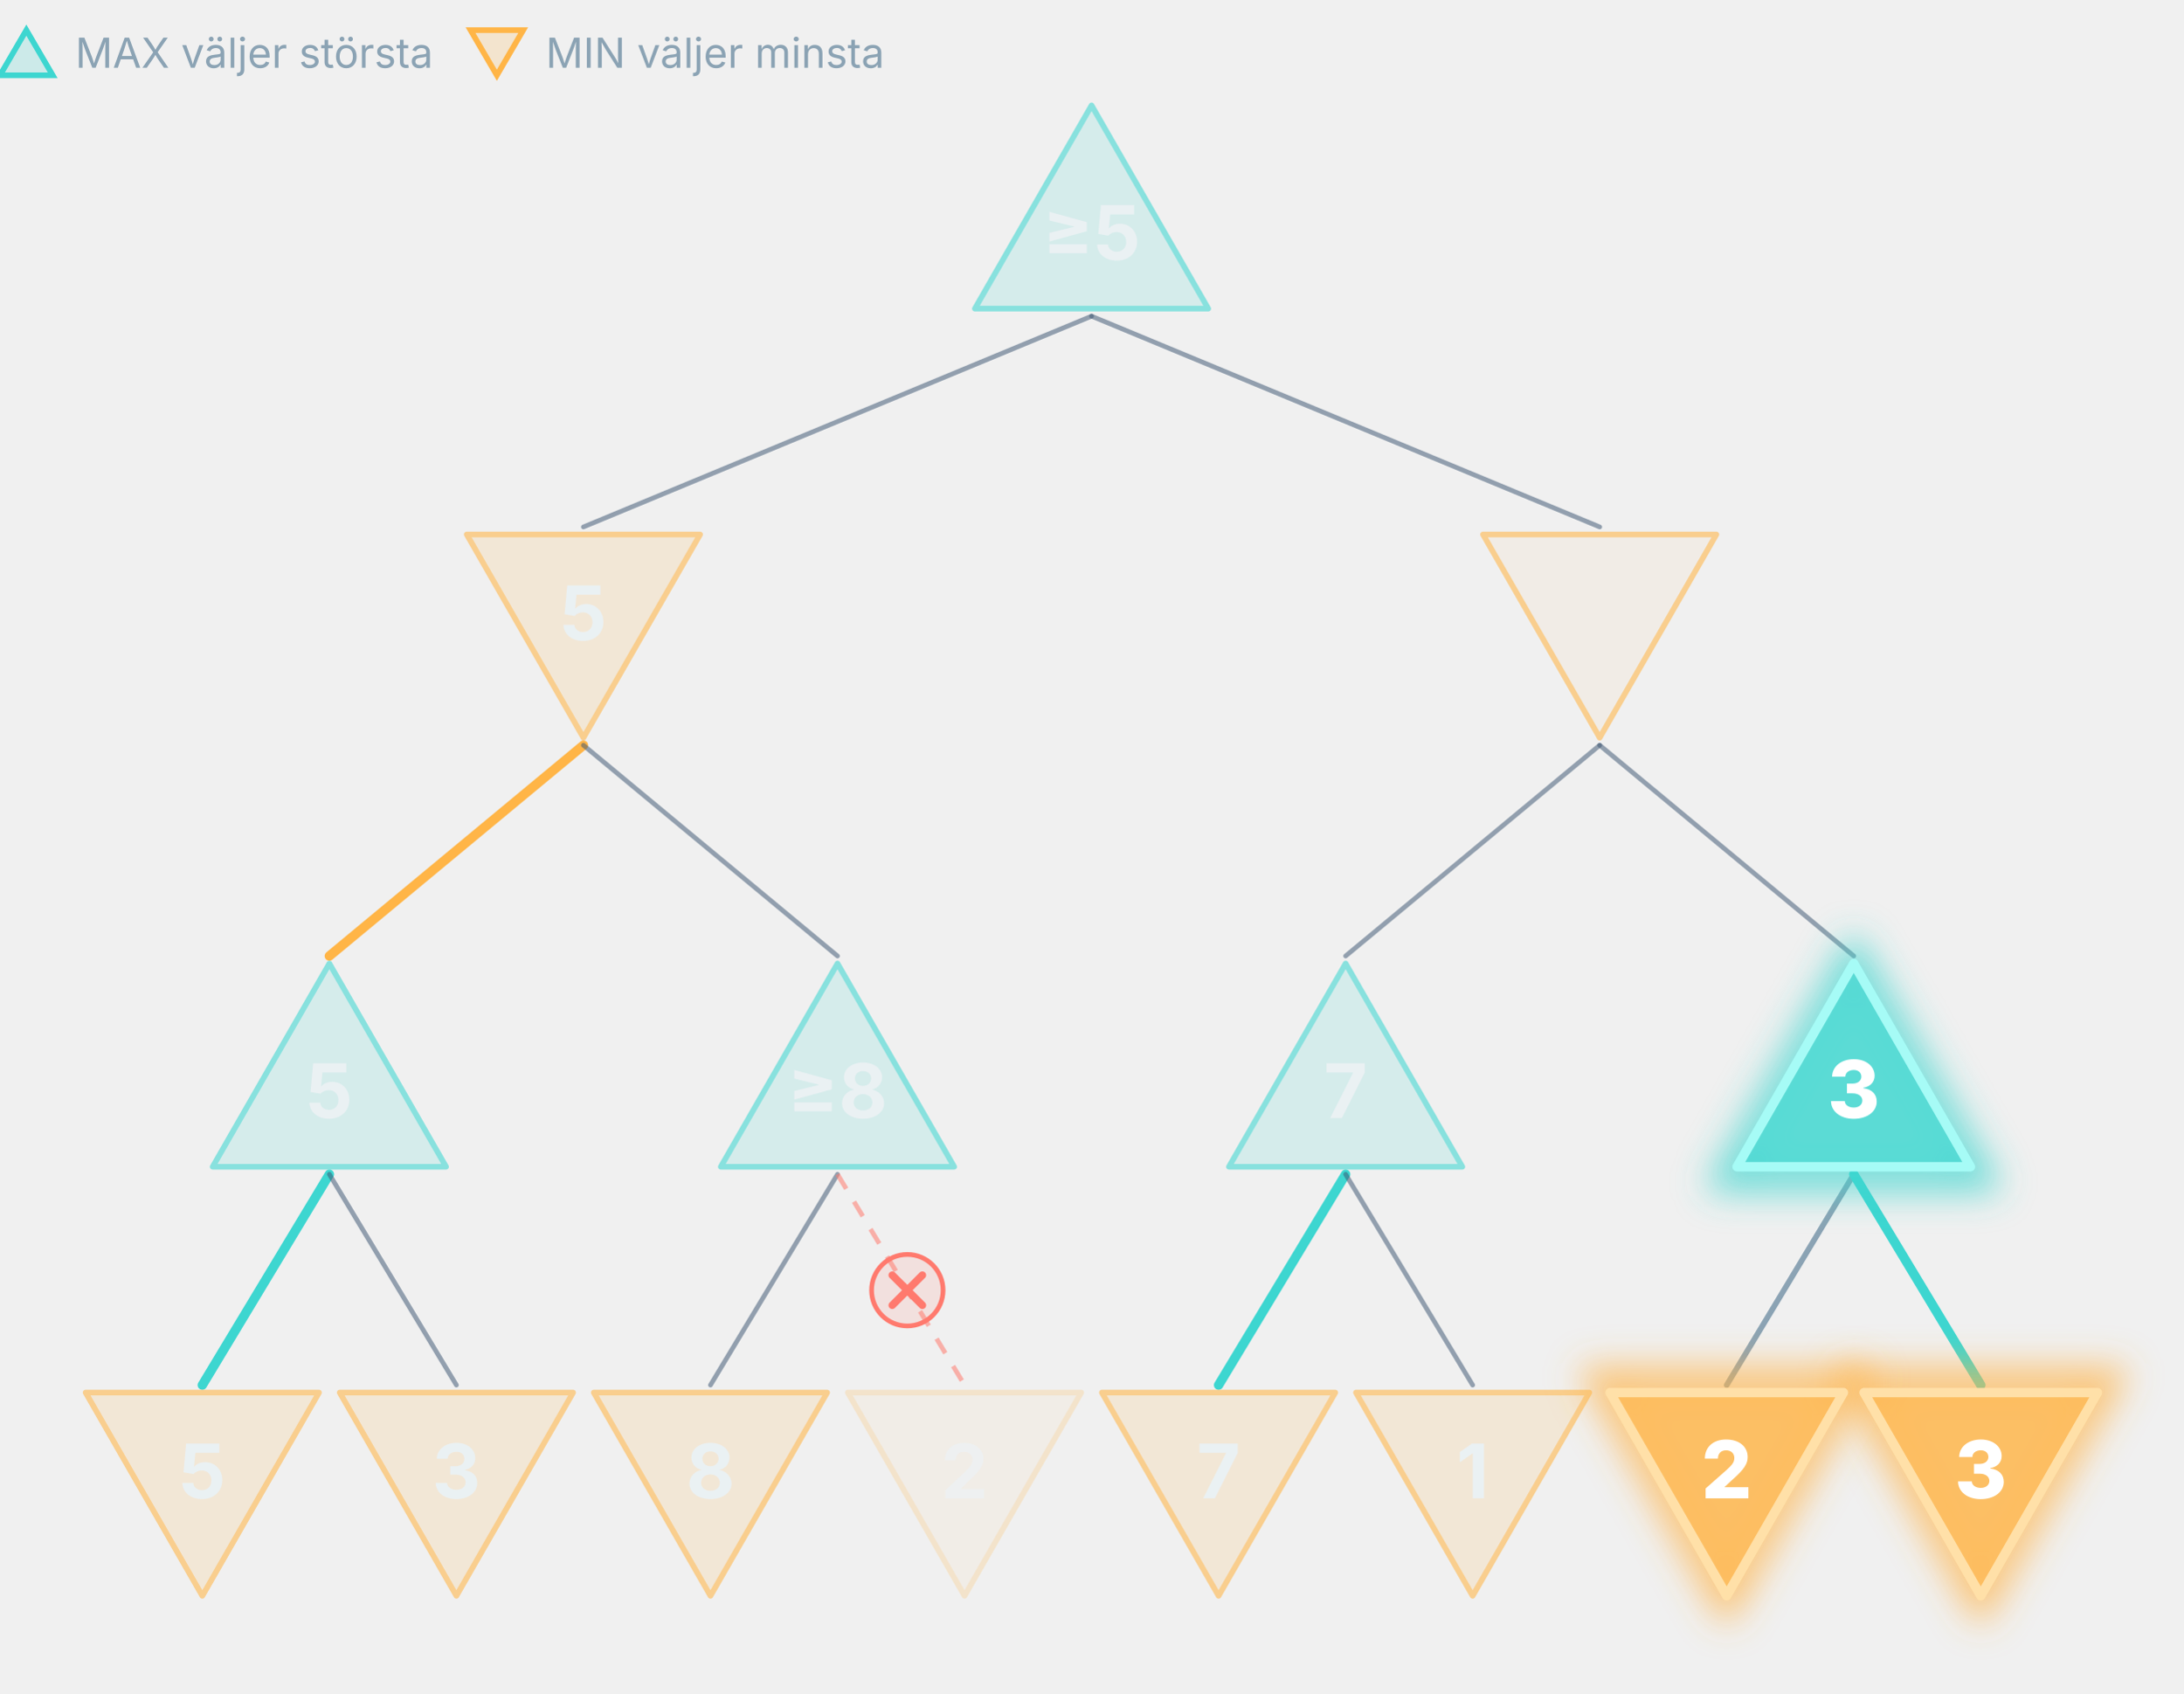
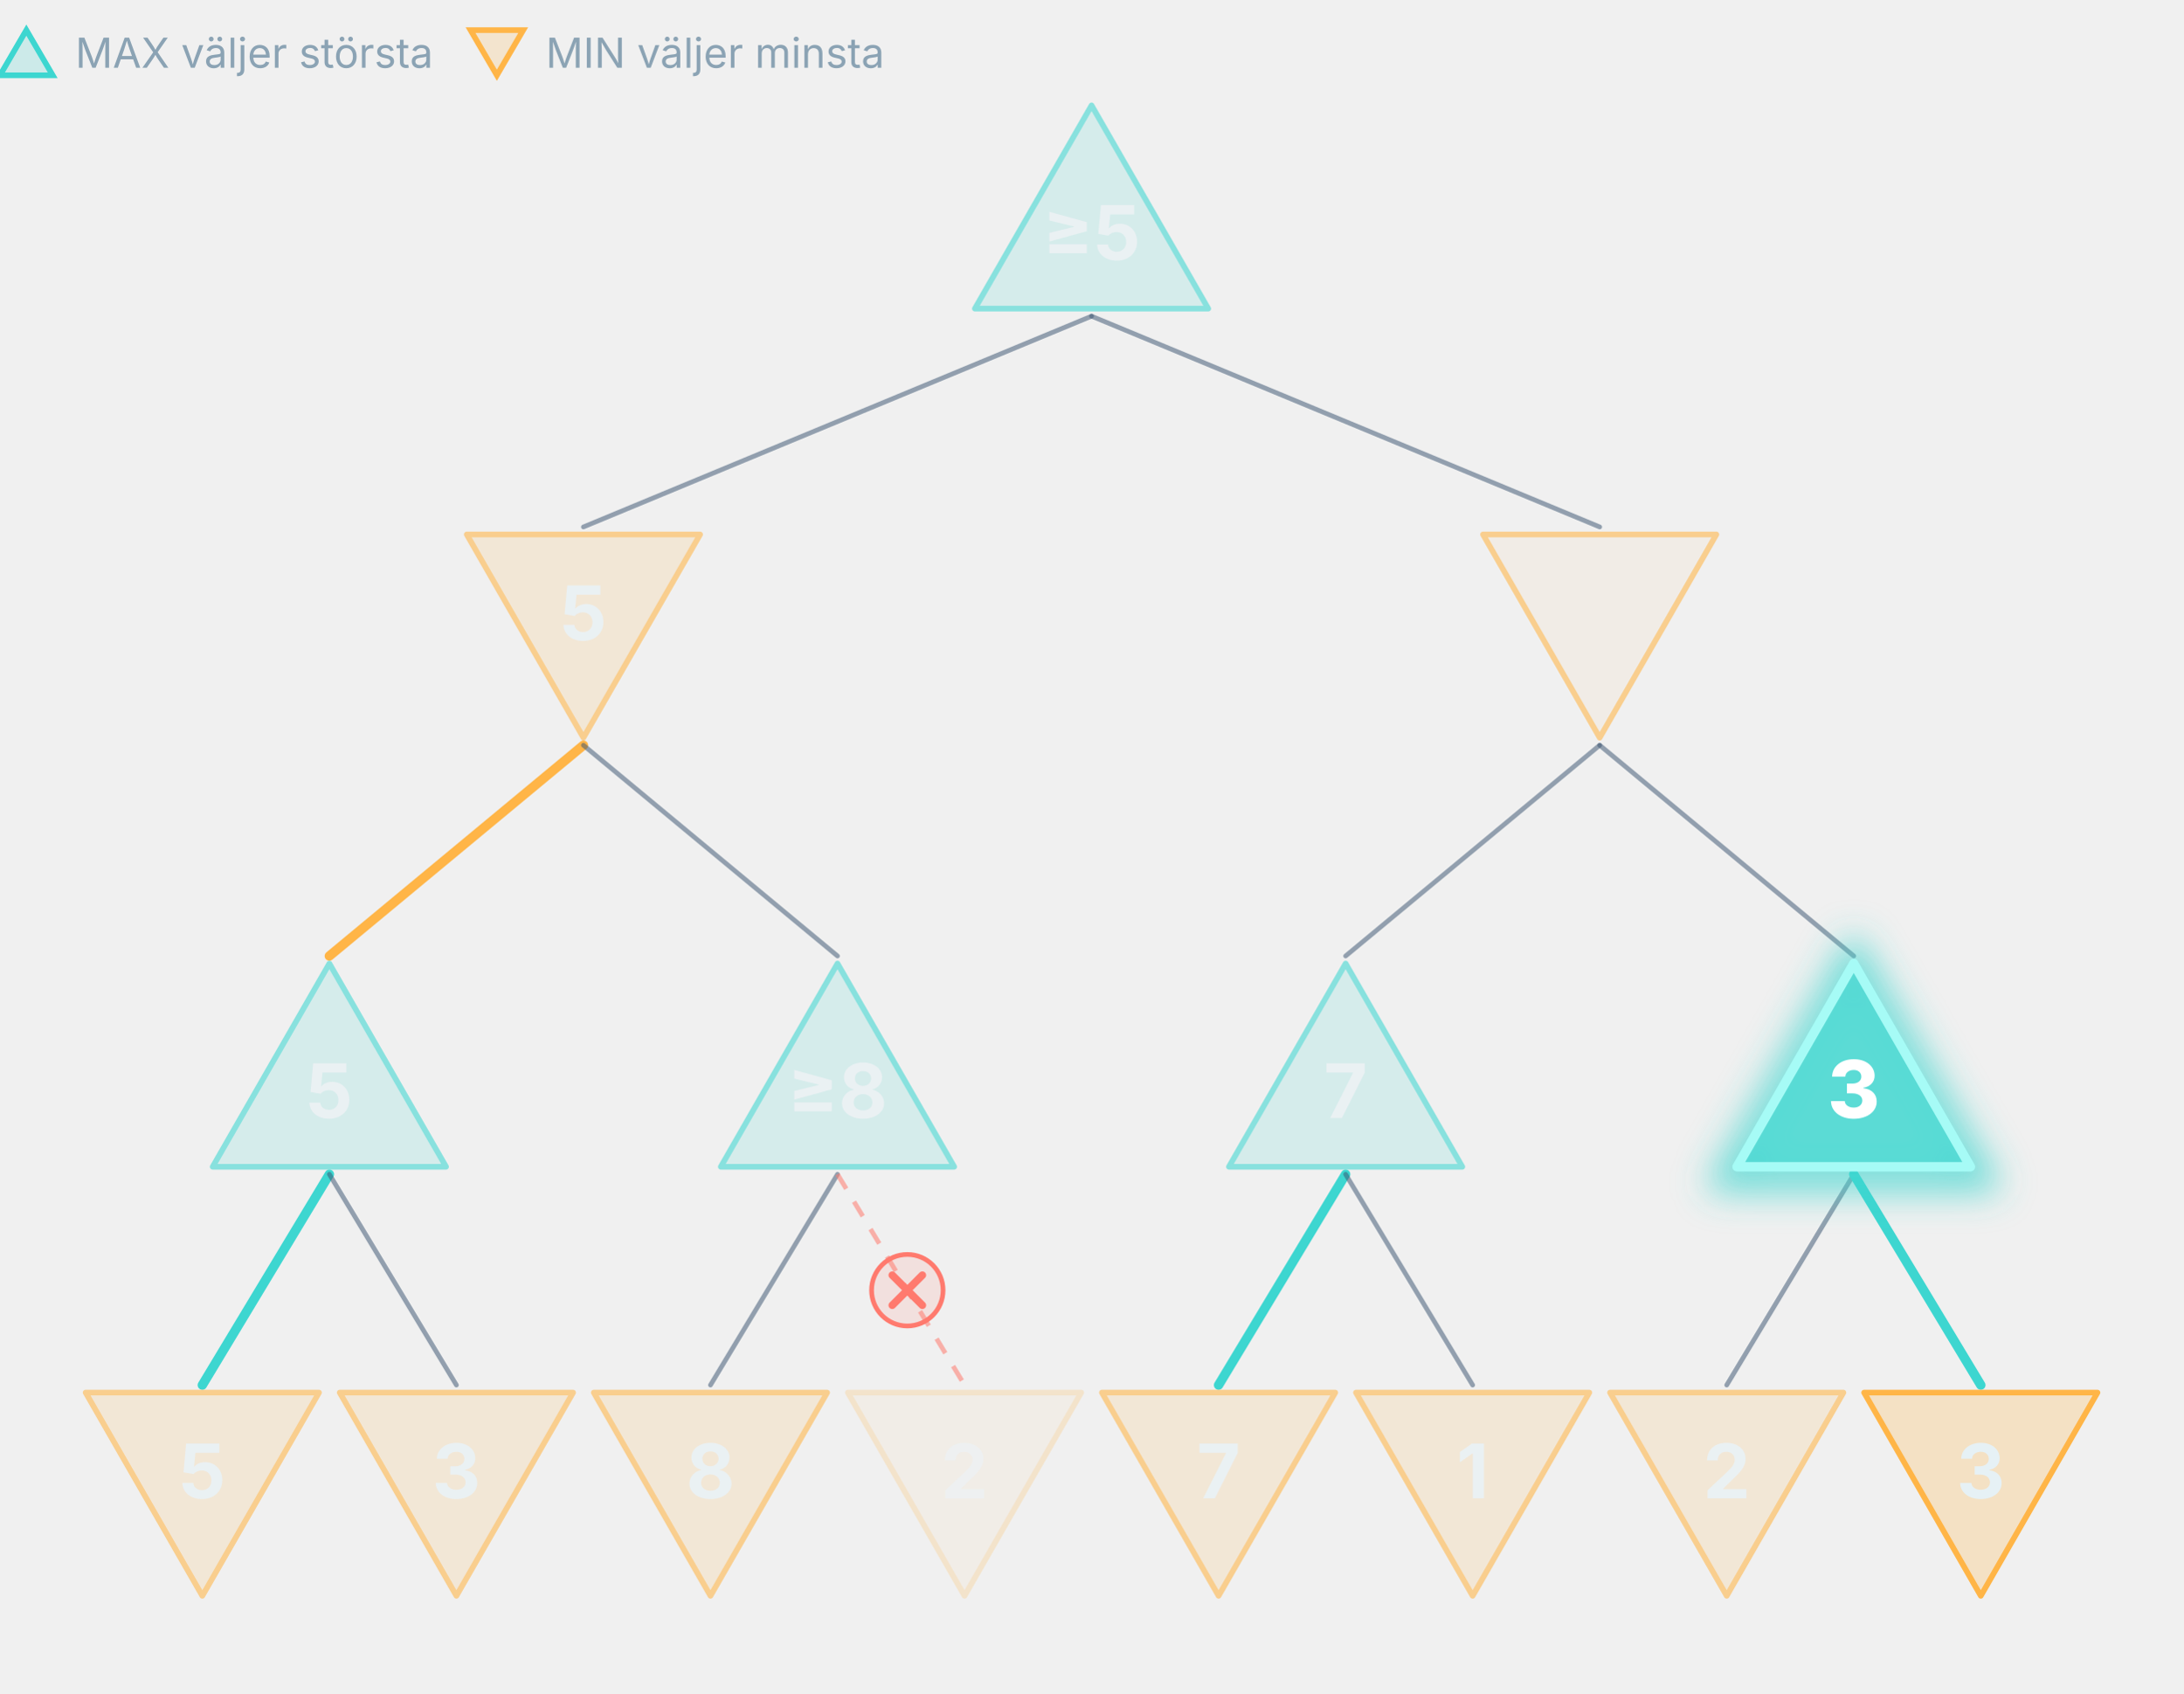
<svg xmlns="http://www.w3.org/2000/svg" viewBox="0 0 1160 900" width="1160" height="900" role="img">
  <defs>
    <filter id="glow" x="-40%" y="-40%" width="180%" height="180%">
      <feGaussianBlur stdDeviation="9" />
    </filter>
    <filter id="soft" x="-20%" y="-20%" width="140%" height="140%">
      <feGaussianBlur stdDeviation="4" />
    </filter>
  </defs>
+   <style>.pulse{animation:pulse 1.7s ease-out infinite}@keyframes pulse{0%{stroke-opacity:.95;stroke-width:3}70%{stroke-opacity:0;stroke-width:30}100%{stroke-opacity:0;stroke-width:30}}@media (prefers-reduced-motion:reduce){.pulse{animation:none;stroke-opacity:.7;stroke-width:9}}</style>
  <g transform="translate(0,30)">
    <polygon points="14,-14 28,10 0,10" fill="#3DD6D0" fill-opacity=".2" stroke="#3DD6D0" stroke-width="3" />
    <text x="40.0" y="6.0" font-family="'IBM Plex Sans','Segoe UI',Inter,Helvetica,Arial,sans-serif" font-size="22" font-weight="400" fill="#8BA3B4" text-anchor="start">MAX väljer största</text>
    <polygon points="250,-14 278,-14 264,10" fill="#FFB547" fill-opacity=".2" stroke="#FFB547" stroke-width="3" />
    <text x="290.0" y="6.0" font-family="'IBM Plex Sans','Segoe UI',Inter,Helvetica,Arial,sans-serif" font-size="22" font-weight="400" fill="#8BA3B4" text-anchor="start">MIN väljer minsta</text>
  </g>
  <path data-edge="r00:r000" d="M175.0,624.0L107.5,736.0" stroke="#3DD6D0" stroke-width="5" stroke-linecap="round" fill="none" opacity="1" />
  <path data-edge="r00:r001" d="M175.0,624.0L242.5,736.0" stroke="#3B5572" stroke-width="2.5" stroke-linecap="round" fill="none" opacity="0.52" />
  <path data-edge="r0:r00" d="M310.0,396.0L175.0,508.0" stroke="#FFB547" stroke-width="5" stroke-linecap="round" fill="none" opacity="1" />
  <path data-edge="r01:r010" d="M445.0,624.0L377.5,736.0" stroke="#3B5572" stroke-width="2.5" stroke-linecap="round" fill="none" opacity="0.52" />
  <path data-edge="r01:r011" d="M445.0,624.0L512.5,736.0" stroke="#FF7A6E" stroke-width="2.5" stroke-dasharray="9 8" opacity="0.55" />
  <g data-cut="r011">
    <circle cx="482.1" cy="685.6" r="19" fill="#FF7A6E" fill-opacity=".14" stroke="#FF7A6E" stroke-width="2.5" />
    <path d="M474.1,677.6L490.1,693.6M490.1,677.6L474.1,693.6" stroke="#FF7A6E" stroke-width="4" stroke-linecap="round" />
  </g>
  <path data-edge="r0:r01" d="M310.0,396.0L445.0,508.0" stroke="#3B5572" stroke-width="2.5" stroke-linecap="round" fill="none" opacity="0.52" />
  <path data-edge="r:r0" d="M580.0,168.0L310.0,280.0" stroke="#3B5572" stroke-width="2.5" stroke-linecap="round" fill="none" opacity="0.52" />
  <path data-edge="r10:r100" d="M715.0,624.0L647.5,736.0" stroke="#3DD6D0" stroke-width="5" stroke-linecap="round" fill="none" opacity="1" />
  <path data-edge="r10:r101" d="M715.0,624.0L782.5,736.0" stroke="#3B5572" stroke-width="2.5" stroke-linecap="round" fill="none" opacity="0.52" />
  <path data-edge="r1:r10" d="M850.0,396.0L715.0,508.0" stroke="#3B5572" stroke-width="2.5" stroke-linecap="round" fill="none" opacity="0.52" />
-   <path data-edge="r11:r110" d="M985.0,624.0L917.5,736.0" stroke="#8BA3B4" stroke-width="3" stroke-linecap="round" fill="none" opacity="1" />
+   <path data-edge="r11:r110" d="M985.0,624.0L917.5,736.0" stroke="#3B5572" stroke-width="2.5" stroke-linecap="round" fill="none" opacity="0.52" />
  <path data-edge="r11:r111" d="M985.0,624.0L1052.5,736.0" stroke="#3DD6D0" stroke-width="5" stroke-linecap="round" fill="none" opacity="1" />
  <path data-edge="r1:r11" d="M850.0,396.0L985.0,508.0" stroke="#3B5572" stroke-width="2.5" stroke-linecap="round" fill="none" opacity="0.52" />
  <path data-edge="r:r1" d="M580.0,168.0L850.0,280.0" stroke="#3B5572" stroke-width="2.5" stroke-linecap="round" fill="none" opacity="0.52" />
-   <polygon data-focus-node="r111" points="980.6,731.4 1124.4,731.4 1052.5,856.6" fill="#FFB547" fill-opacity=".55" stroke="#FFB547" stroke-width="14" stroke-opacity=".5" stroke-linejoin="round" filter="url(#glow)" />
  <polygon data-focus-node="r11" points="985.0,503.4 1056.9,628.6 913.1,628.6" fill="#3DD6D0" fill-opacity=".55" stroke="#3DD6D0" stroke-width="14" stroke-opacity=".5" stroke-linejoin="round" filter="url(#glow)" />
-   <polygon data-focus-node="r110" points="845.6,731.4 989.4,731.4 917.5,856.6" fill="#FFB547" fill-opacity=".55" stroke="#FFB547" stroke-width="14" stroke-opacity=".5" stroke-linejoin="round" filter="url(#glow)" />
  <g data-node="r000" opacity="0.58">
    <polygon points="45.5,740.0 169.5,740.0 107.5,848.0" fill="#FFB547" fill-opacity="0.26" stroke="#FFB547" stroke-width="3" stroke-linejoin="round" />
    <text x="107.5" y="796.2" font-family="'IBM Plex Sans','Segoe UI',Inter,Helvetica,Arial,sans-serif" font-size="40.0" font-weight="700" fill="#E6F1F5" text-anchor="middle">5</text>
  </g>
  <g data-node="r001" opacity="0.58">
    <polygon points="180.5,740.0 304.5,740.0 242.5,848.0" fill="#FFB547" fill-opacity="0.26" stroke="#FFB547" stroke-width="3" stroke-linejoin="round" />
    <text x="242.5" y="796.2" font-family="'IBM Plex Sans','Segoe UI',Inter,Helvetica,Arial,sans-serif" font-size="40.0" font-weight="700" fill="#E6F1F5" text-anchor="middle">3</text>
  </g>
  <g data-node="r00" opacity="0.58">
    <polygon points="175.0,512.0 237.0,620.0 113.0,620.0" fill="#3DD6D0" fill-opacity="0.26" stroke="#3DD6D0" stroke-width="3" stroke-linejoin="round" />
    <text x="175.0" y="594.1" font-family="'IBM Plex Sans','Segoe UI',Inter,Helvetica,Arial,sans-serif" font-size="40.0" font-weight="700" fill="#E6F1F5" text-anchor="middle">5</text>
  </g>
  <g data-node="r010" opacity="0.58">
    <polygon points="315.5,740.0 439.5,740.0 377.5,848.0" fill="#FFB547" fill-opacity="0.26" stroke="#FFB547" stroke-width="3" stroke-linejoin="round" />
    <text x="377.5" y="796.2" font-family="'IBM Plex Sans','Segoe UI',Inter,Helvetica,Arial,sans-serif" font-size="40.0" font-weight="700" fill="#E6F1F5" text-anchor="middle">8</text>
  </g>
  <g data-node="r011" opacity="0.22">
    <polygon points="450.5,740.0 574.5,740.0 512.5,848.0" fill="#FFB547" fill-opacity="0.26" stroke="#FFB547" stroke-width="3" stroke-linejoin="round" />
    <text x="512.5" y="796.2" font-family="'IBM Plex Sans','Segoe UI',Inter,Helvetica,Arial,sans-serif" font-size="40.0" font-weight="700" fill="#E6F1F5" text-anchor="middle">2</text>
  </g>
  <g data-node="r01" opacity="0.58">
    <polygon points="445.0,512.0 507.0,620.0 383.0,620.0" fill="#3DD6D0" fill-opacity="0.26" stroke="#3DD6D0" stroke-width="3" stroke-linejoin="round" />
    <text x="445.0" y="594.1" font-family="'IBM Plex Sans','Segoe UI',Inter,Helvetica,Arial,sans-serif" font-size="40.0" font-weight="700" fill="#E6F1F5" text-anchor="middle">≥8</text>
  </g>
  <g data-node="r0" opacity="0.58">
    <polygon points="248.0,284.0 372.0,284.0 310.0,392.0" fill="#FFB547" fill-opacity="0.26" stroke="#FFB547" stroke-width="3" stroke-linejoin="round" />
    <text x="310.0" y="340.2" font-family="'IBM Plex Sans','Segoe UI',Inter,Helvetica,Arial,sans-serif" font-size="40.0" font-weight="700" fill="#E6F1F5" text-anchor="middle">5</text>
  </g>
  <g data-node="r100" opacity="0.58">
    <polygon points="585.5,740.0 709.5,740.0 647.5,848.0" fill="#FFB547" fill-opacity="0.26" stroke="#FFB547" stroke-width="3" stroke-linejoin="round" />
    <text x="647.5" y="796.2" font-family="'IBM Plex Sans','Segoe UI',Inter,Helvetica,Arial,sans-serif" font-size="40.0" font-weight="700" fill="#E6F1F5" text-anchor="middle">7</text>
  </g>
  <g data-node="r101" opacity="0.58">
    <polygon points="720.5,740.0 844.5,740.0 782.5,848.0" fill="#FFB547" fill-opacity="0.26" stroke="#FFB547" stroke-width="3" stroke-linejoin="round" />
    <text x="782.5" y="796.2" font-family="'IBM Plex Sans','Segoe UI',Inter,Helvetica,Arial,sans-serif" font-size="40.0" font-weight="700" fill="#E6F1F5" text-anchor="middle">1</text>
  </g>
  <g data-node="r10" opacity="0.58">
    <polygon points="715.0,512.0 777.0,620.0 653.0,620.0" fill="#3DD6D0" fill-opacity="0.26" stroke="#3DD6D0" stroke-width="3" stroke-linejoin="round" />
    <text x="715.0" y="594.1" font-family="'IBM Plex Sans','Segoe UI',Inter,Helvetica,Arial,sans-serif" font-size="40.0" font-weight="700" fill="#E6F1F5" text-anchor="middle">7</text>
  </g>
-   <g data-node="r110" opacity="1">
-     <polygon points="855.5,740.0 979.5,740.0 917.5,848.0" fill="#FFB547" fill-opacity=".62" stroke="#FFE0A8" stroke-width="5" stroke-linejoin="round" />
-     <text x="917.5" y="796.2" font-family="'IBM Plex Sans','Segoe UI',Inter,Helvetica,Arial,sans-serif" font-size="42.4" font-weight="800" fill="#FFFFFF" text-anchor="middle">2</text>
+   <g data-node="r110" opacity="0.58">
+     <polygon points="855.5,740.0 979.5,740.0 917.5,848.0" fill="#FFB547" fill-opacity="0.26" stroke="#FFB547" stroke-width="3" stroke-linejoin="round" />
+     <text x="917.5" y="796.2" font-family="'IBM Plex Sans','Segoe UI',Inter,Helvetica,Arial,sans-serif" font-size="40.0" font-weight="700" fill="#E6F1F5" text-anchor="middle">2</text>
  </g>
+   <polygon class="pulse" data-pulse="r111" points="990.5,740.0 1114.5,740.0 1052.5,848.0" fill="none" stroke="#FFB547" stroke-linejoin="round" />
  <g data-node="r111" opacity="1">
-     <polygon points="990.5,740.0 1114.5,740.0 1052.5,848.0" fill="#FFB547" fill-opacity=".62" stroke="#FFE0A8" stroke-width="5" stroke-linejoin="round" />
-     <text x="1052.5" y="796.2" font-family="'IBM Plex Sans','Segoe UI',Inter,Helvetica,Arial,sans-serif" font-size="42.4" font-weight="800" fill="#FFFFFF" text-anchor="middle">3</text>
+     <polygon points="990.5,740.0 1114.5,740.0 1052.5,848.0" fill="#FFB547" fill-opacity="0.26" stroke="#FFB547" stroke-width="3" stroke-linejoin="round" />
+     <text x="1052.5" y="796.2" font-family="'IBM Plex Sans','Segoe UI',Inter,Helvetica,Arial,sans-serif" font-size="40.0" font-weight="700" fill="#E6F1F5" text-anchor="middle">3</text>
  </g>
  <g data-node="r11" opacity="1">
    <polygon points="985.0,512.0 1047.0,620.0 923.0,620.0" fill="#3DD6D0" fill-opacity=".62" stroke="#A6FBF6" stroke-width="5" stroke-linejoin="round" />
    <text x="985.0" y="594.1" font-family="'IBM Plex Sans','Segoe UI',Inter,Helvetica,Arial,sans-serif" font-size="42.4" font-weight="800" fill="#FFFFFF" text-anchor="middle">3</text>
  </g>
  <g data-node="r1" opacity="0.58">
    <polygon points="788.0,284.0 912.0,284.0 850.0,392.0" fill="#FFB547" fill-opacity="0.1" stroke="#FFB547" stroke-width="3" stroke-linejoin="round" />
  </g>
  <g data-node="r" opacity="0.58">
    <polygon points="580.0,56.0 642.0,164.0 518.0,164.0" fill="#3DD6D0" fill-opacity="0.26" stroke="#3DD6D0" stroke-width="3" stroke-linejoin="round" />
    <text x="580.0" y="138.1" font-family="'IBM Plex Sans','Segoe UI',Inter,Helvetica,Arial,sans-serif" font-size="40.0" font-weight="700" fill="#E6F1F5" text-anchor="middle">≥5</text>
  </g>
</svg>
